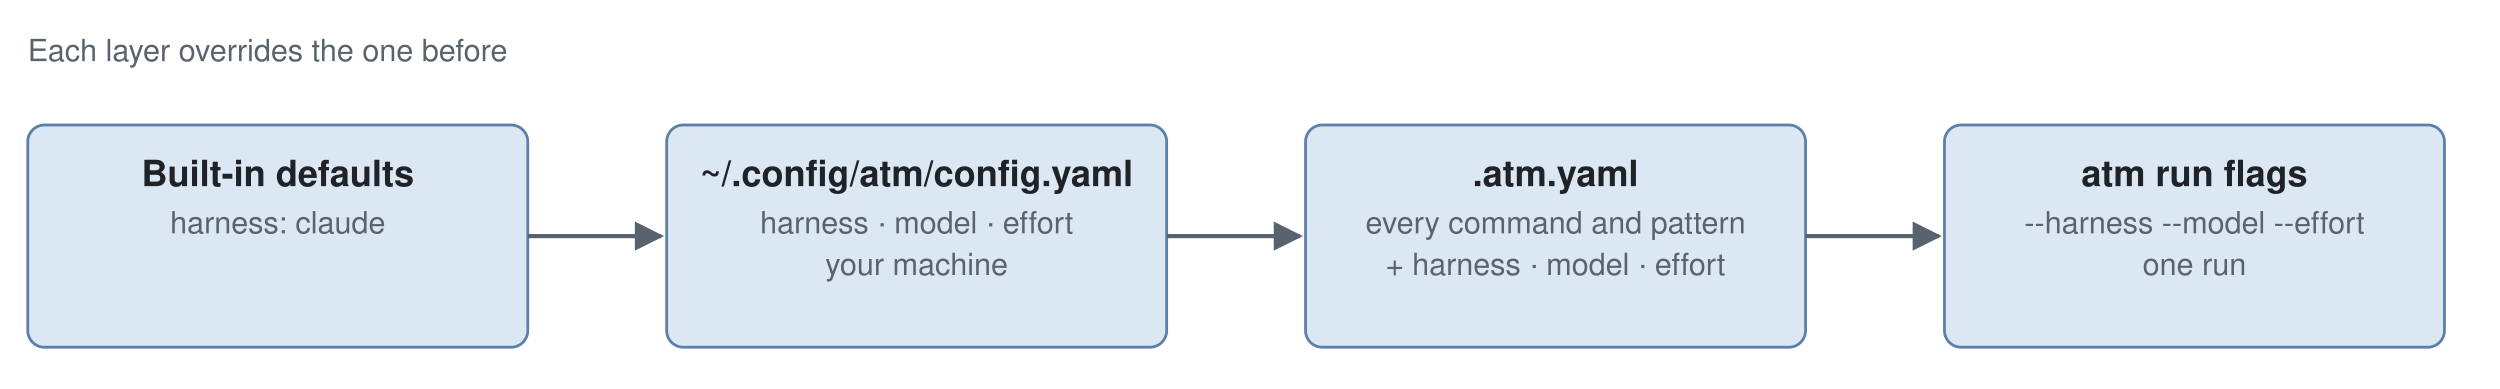
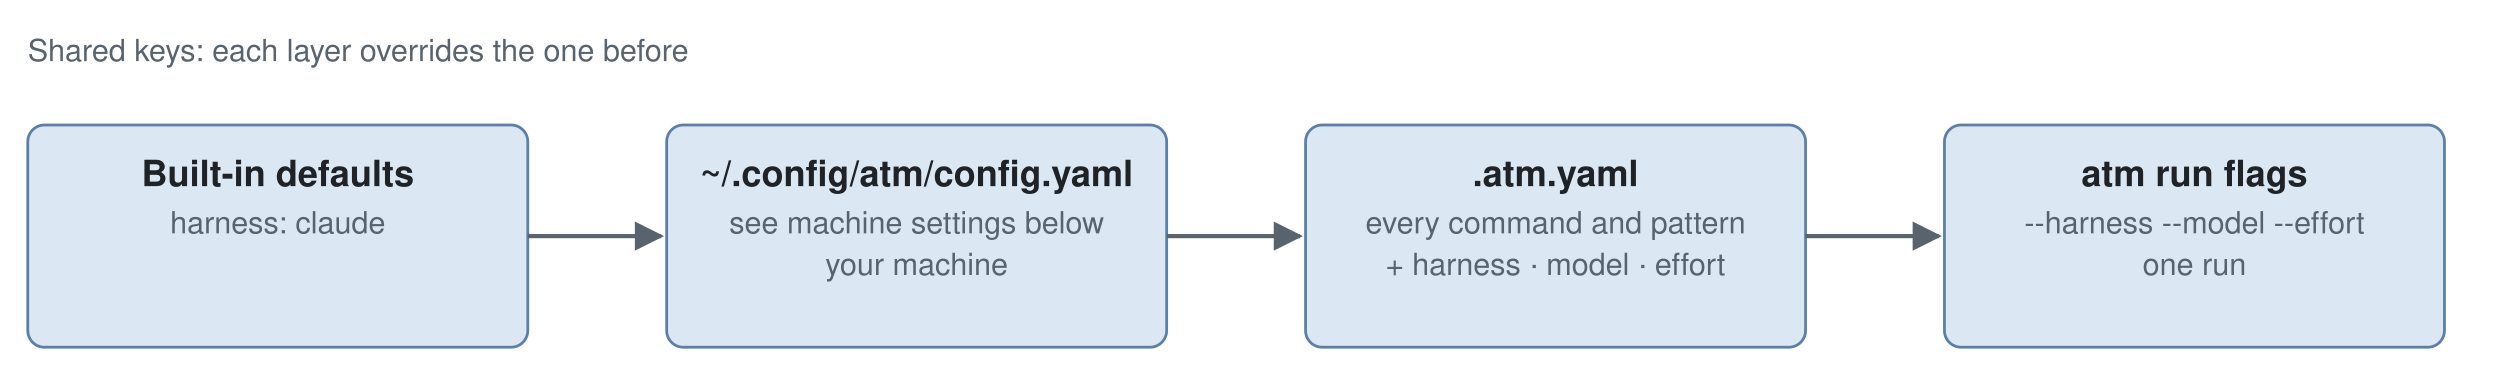
- <svg xmlns="http://www.w3.org/2000/svg" viewBox="0 0 900 140" width="900" height="140" role="img" aria-label="Configuration layers, each overriding the one before: built-in defaults (harness claude), then ~/.config/atm/config.yaml (harness, model, effort), then .atm.yaml at the repository root (every command and pattern, and optionally harness, model, effort), then the flags of one atm run (--harness, --model, --effort).">
+ <svg xmlns="http://www.w3.org/2000/svg" viewBox="0 0 900 140" width="900" height="140" role="img" aria-label="Configuration layers, each overriding shared keys from the one before: built-in defaults (harness claude), then ~/.config/atm/config.yaml (see machine settings below), then .atm.yaml at the repository root (every command and pattern, and optionally harness, model, effort), then the flags of one atm run (--harness, --model, --effort).">
  <defs>
    <marker id="ar" viewBox="0 0 10 10" refX="9" refY="5" markerWidth="7" markerHeight="7" orient="auto-start-reverse">
      <path d="M0 0L10 5L0 10z" fill="#59636e" />
    </marker>
  </defs>
  <g font-family="-apple-system,BlinkMacSystemFont,'Segoe UI',Helvetica,Arial,sans-serif" font-size="13" fill="#1f2328">
-     <text x="10" y="22" text-anchor="start" font-size="11" fill="#59636e">Each layer overrides the one before</text>
+     <text x="10" y="22" text-anchor="start" font-size="11" fill="#59636e">Shared keys: each layer overrides the one before</text>
    <rect x="10" y="45" width="180" height="80" rx="6" fill="#dbe7f3" stroke="#5b7fa6" />
    <text x="100.0" y="67" text-anchor="middle" font-weight="600">Built-in defaults</text>
    <text x="100.0" y="84" text-anchor="middle" font-size="11" fill="#59636e">harness: claude</text>
    <rect x="240" y="45" width="180" height="80" rx="6" fill="#dbe7f3" stroke="#5b7fa6" />
    <text x="330.0" y="67" text-anchor="middle" font-weight="600">~/.config/atm/config.yaml</text>
-     <text x="330.0" y="84" text-anchor="middle" font-size="11" fill="#59636e">harness · model · effort</text>
+     <text x="330.0" y="84" text-anchor="middle" font-size="11" fill="#59636e">see machine settings below</text>
    <text x="330.0" y="99" text-anchor="middle" font-size="11" fill="#59636e">your machine</text>
    <rect x="470" y="45" width="180" height="80" rx="6" fill="#dbe7f3" stroke="#5b7fa6" />
    <text x="560.0" y="67" text-anchor="middle" font-weight="600">.atm.yaml</text>
    <text x="560.0" y="84" text-anchor="middle" font-size="11" fill="#59636e">every command and pattern</text>
    <text x="560.0" y="99" text-anchor="middle" font-size="11" fill="#59636e">+ harness · model · effort</text>
    <rect x="700" y="45" width="180" height="80" rx="6" fill="#dbe7f3" stroke="#5b7fa6" />
    <text x="790.0" y="67" text-anchor="middle" font-weight="600">atm run flags</text>
    <text x="790.0" y="84" text-anchor="middle" font-size="11" fill="#59636e">--harness --model --effort</text>
    <text x="790.0" y="99" text-anchor="middle" font-size="11" fill="#59636e">one run</text>
    <path d="M190 85H238" stroke="#59636e" stroke-width="1.5" fill="none" marker-end="url(#ar)" />
    <path d="M420 85H468" stroke="#59636e" stroke-width="1.5" fill="none" marker-end="url(#ar)" />
    <path d="M650 85H698" stroke="#59636e" stroke-width="1.5" fill="none" marker-end="url(#ar)" />
  </g>
</svg>
